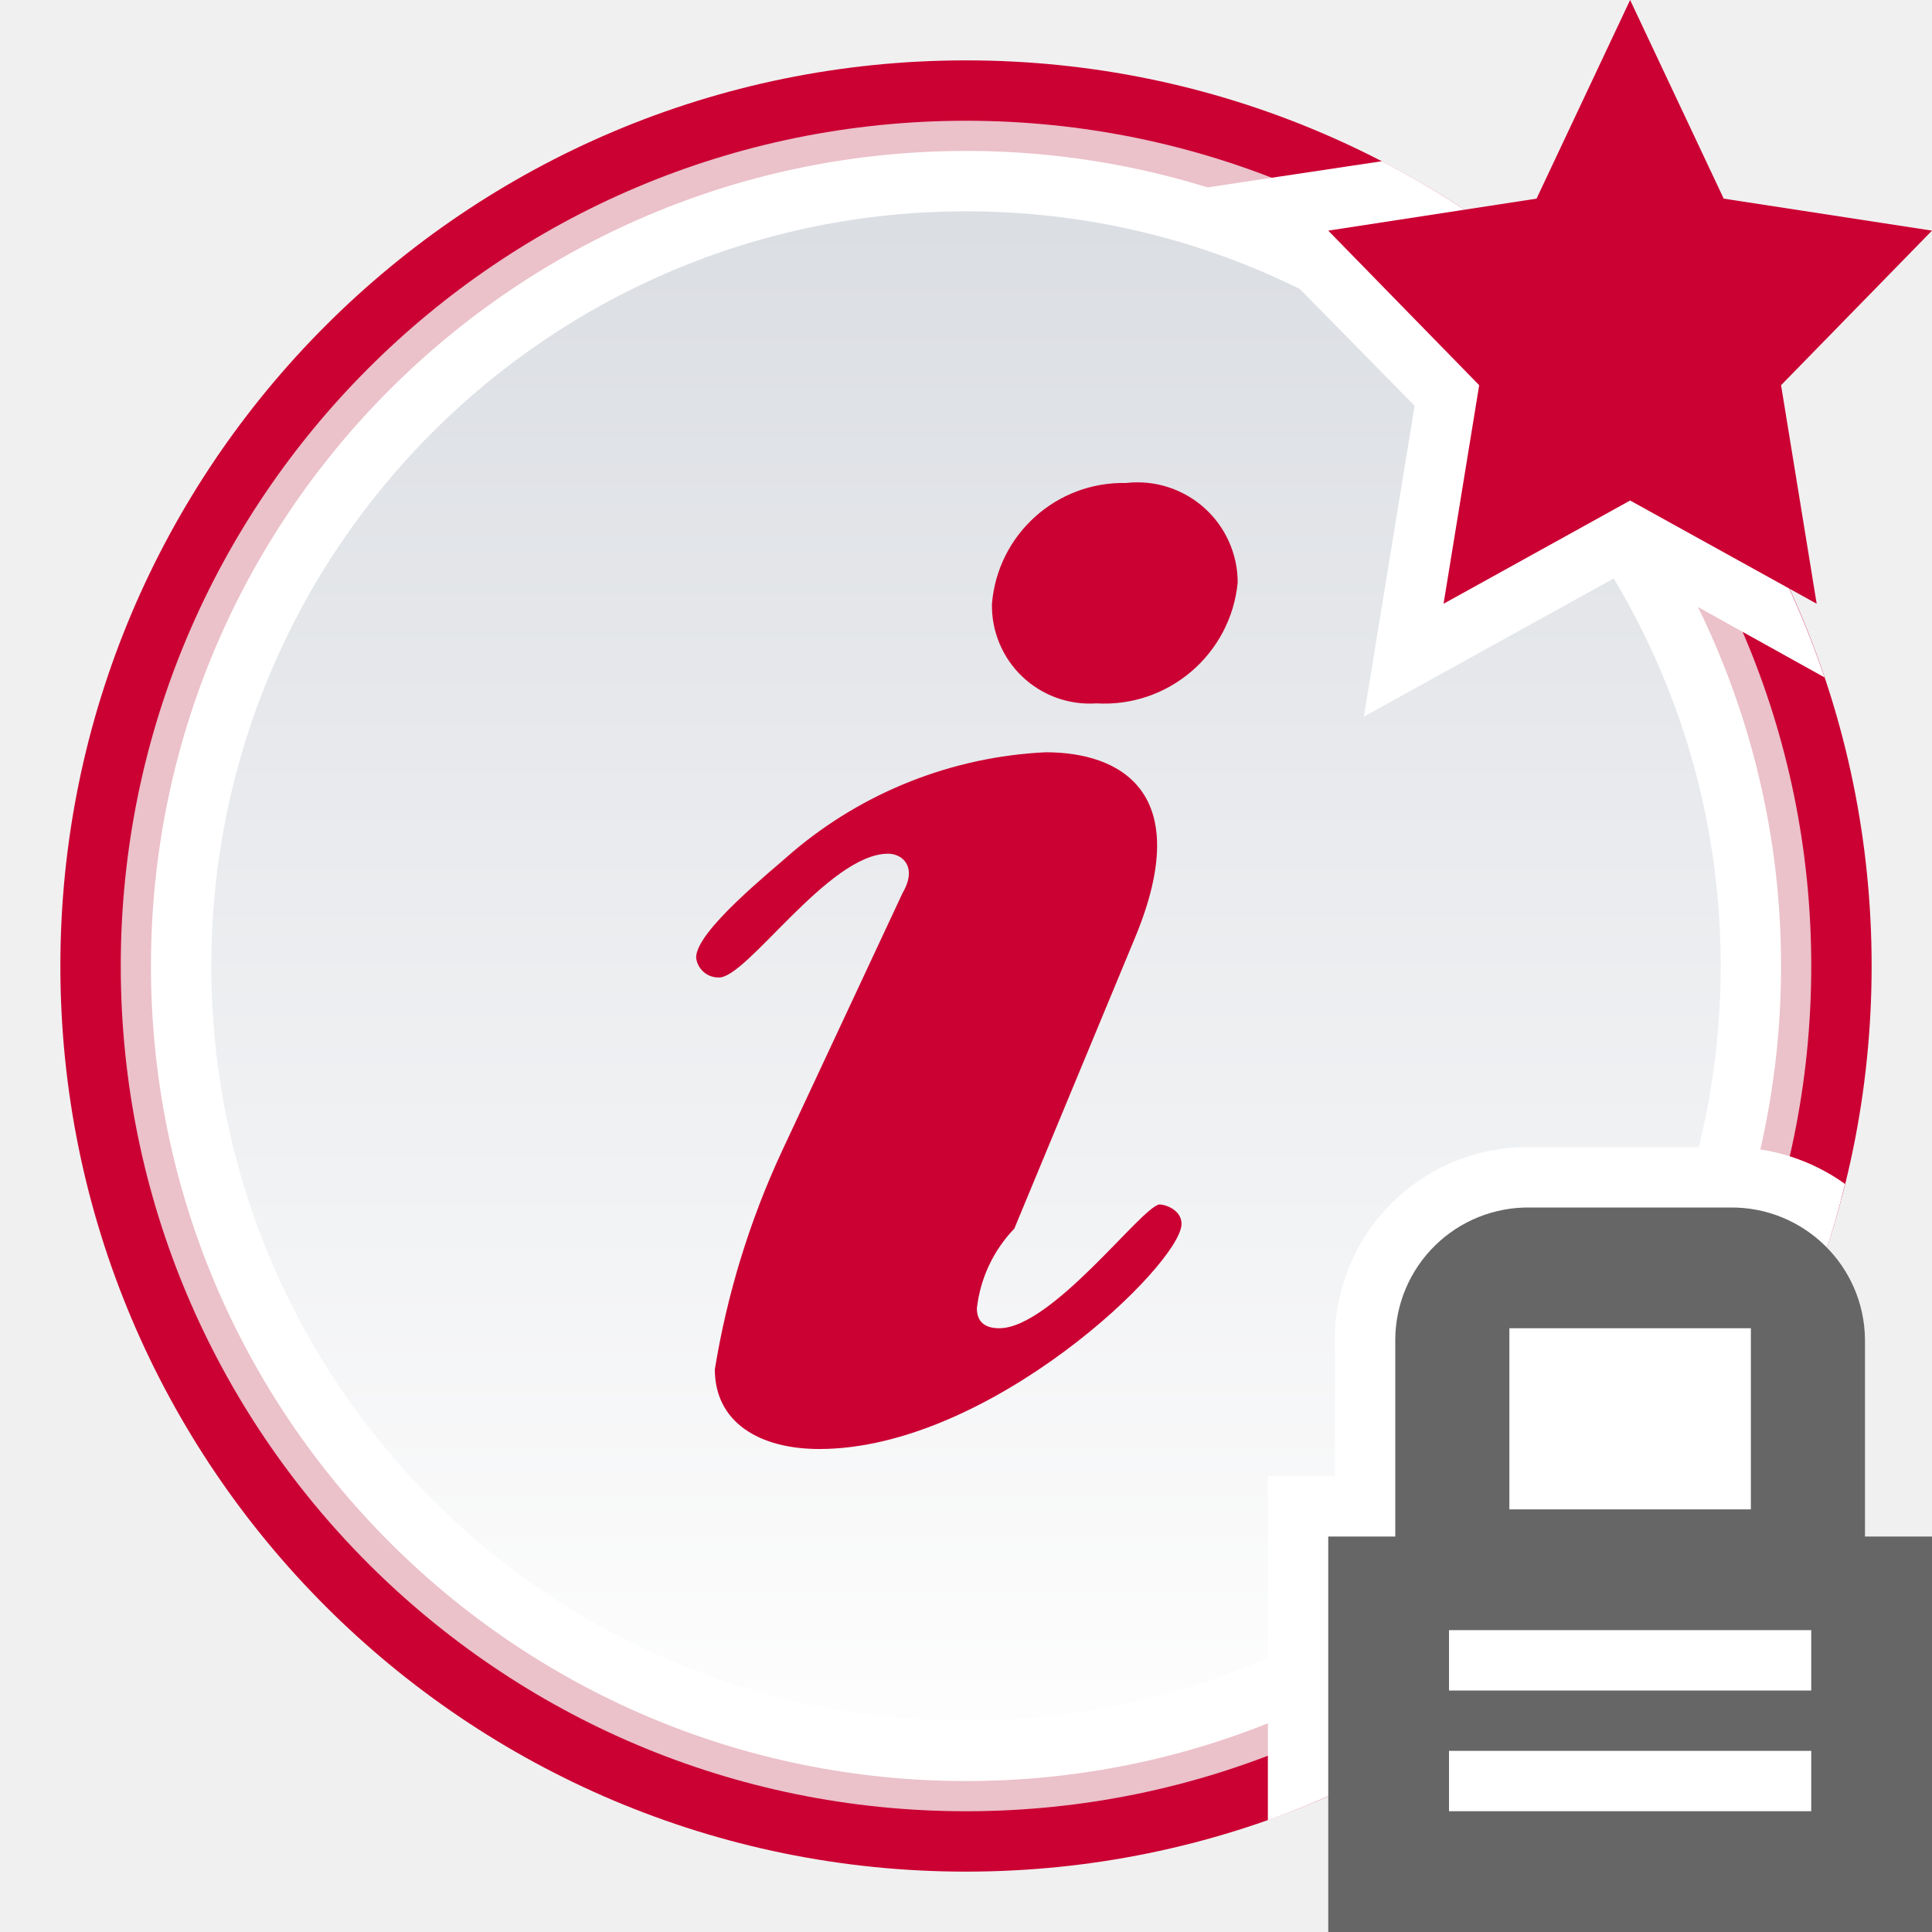
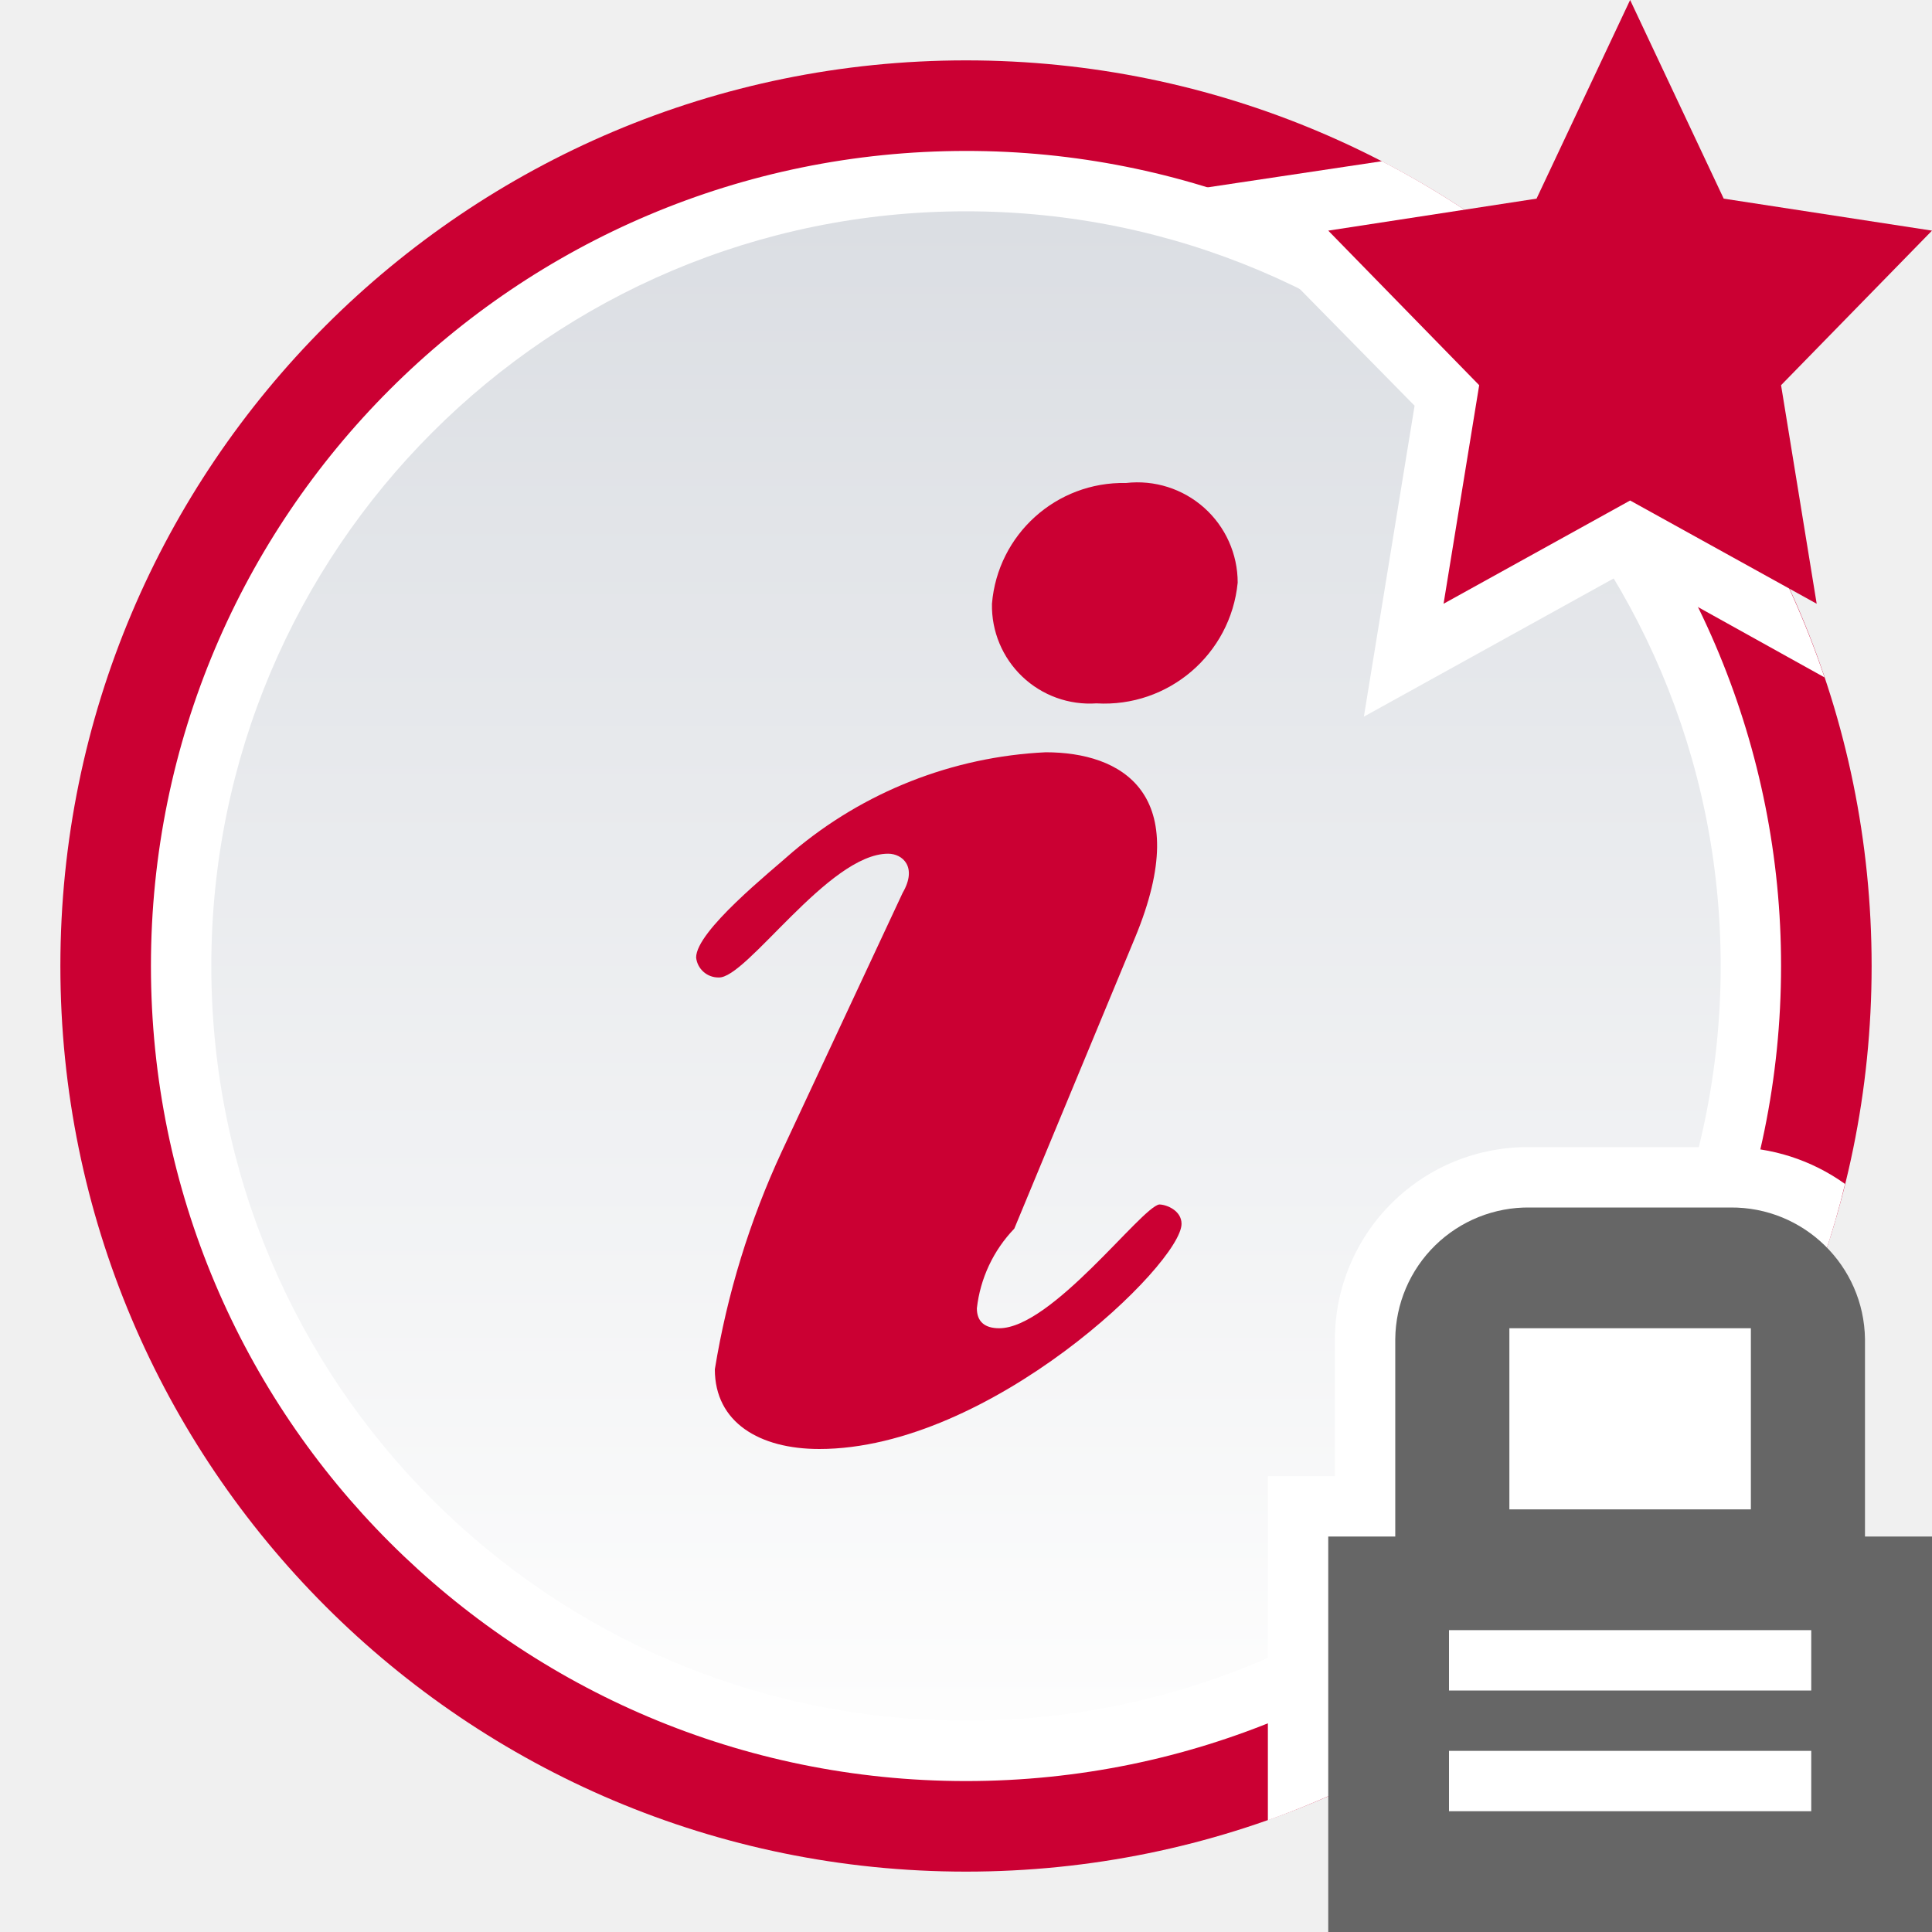
<svg xmlns="http://www.w3.org/2000/svg" width="32" height="32" viewBox="0 0 32 32">
  <defs>
    <style>.cls-1 {
        fill: none;
      }

      .cls-2, .cls-6 {
        fill: #cb0033;
      }

      .cls-3 {
-         fill: #ebc1ca;
+         fill: #cb0033;
      }

      .cls-4, .cls-7 {
        fill: #fff;
      }

      .cls-5 {
        fill: url(#Nepojmenovaný_přechod_30);
      }

      .cls-6, .cls-7, .cls-8 {
        fill-rule: evenodd;
      }

      .cls-8 {
        fill: #666;
      }</style>
    <linearGradient id="Nepojmenovaný_přechod_30" x1="-73.82" x2="-73.82" y1="33.92" y2="32.92" data-name="Nepojmenovaný přechod 30" gradientTransform="matrix(25 0 0 -25 1861.5 851.5)" gradientUnits="userSpaceOnUse">
      <stop stop-color="#dbdee3" offset="0" />
      <stop stop-color="#fdfdfd" offset="1" />
    </linearGradient>
  </defs>
  <g id="Vrstva_2" data-name="Vrstva 2">
    <g id="Vrstva_1-2" data-name="Vrstva 1">
      <g id="unread">
        <g id="announce_unread_locked_mine" data-name="announce unread locked mine">
          <path class="cls-1" d="M0,0H32V32H0Z" />
          <path class="cls-2" d="M31,16A15,15,0,1,1,16,1,15,15,0,0,1,31,16" />
          <path class="cls-3" d="M30,16A14,14,0,1,1,16,2,14,14,0,0,1,30,16" />
          <path class="cls-4" d="M29.5,16A13.5,13.5,0,1,1,16,2.5,13.49,13.49,0,0,1,29.5,16" />
          <path class="cls-5" d="M28.5,16A12.5,12.5,0,1,1,16,3.5,12.5,12.5,0,0,1,28.5,16" />
          <path class="cls-6" d="M18.65,8a2.18,2.18,0,0,0-2.22,2,1.62,1.62,0,0,0,1.73,1.65,2.22,2.22,0,0,0,2.34-2A1.66,1.66,0,0,0,18.65,8Zm-3.94,6.14c.24,0,.49.22.24.65l-2,4.28a13.87,13.87,0,0,0-1.11,3.61c0,.88.74,1.32,1.73,1.32,2.83,0,6-3.07,6-3.73,0-.22-.25-.32-.37-.32C18.9,20,17.42,22,16.55,22c-.24,0-.37-.11-.37-.33a2.27,2.27,0,0,1,.62-1.32l2-4.82c1-2.41-.24-3.07-1.48-3.07a7,7,0,0,0-4.19,1.65c-.37.33-1.6,1.31-1.6,1.75a.37.37,0,0,0,.37.33C12.36,16.22,13.72,14.14,14.71,14.14Z" />
          <g id="star-copy-20">
            <path class="cls-7" d="M23.43,6.72l-.84,5.15L27,9.43l3.22,1.79a15.07,15.07,0,0,0-7.33-8.55l-3,.45Z" />
            <path class="cls-2" d="M27,8.29,30.09,10,29.5,6.38,32,3.82l-3.45-.53L27,0,25.45,3.29,22,3.82l2.5,2.56L23.91,10Z" />
          </g>
          <g id="lock-copy-16">
            <path class="cls-4" d="M21,30.15v-5.7h1.11V22.18A3.19,3.19,0,0,1,25.34,19h3.32a3.26,3.26,0,0,1,1.9.61A14,14,0,0,1,29.75,22H30v8H24V28.69a15.42,15.42,0,0,1-3,1.46Z" />
            <path class="cls-8" d="M30.89,22.18v3.27H32V32H22V25.45h1.11V22.18A2.2,2.2,0,0,1,25.34,20h3.32A2.21,2.21,0,0,1,30.89,22.18ZM25,22h4v3H25Zm-1,5v1h6V27Zm0,2v1h6V29Z" />
          </g>
        </g>
      </g>
    </g>
  </g>
</svg>
